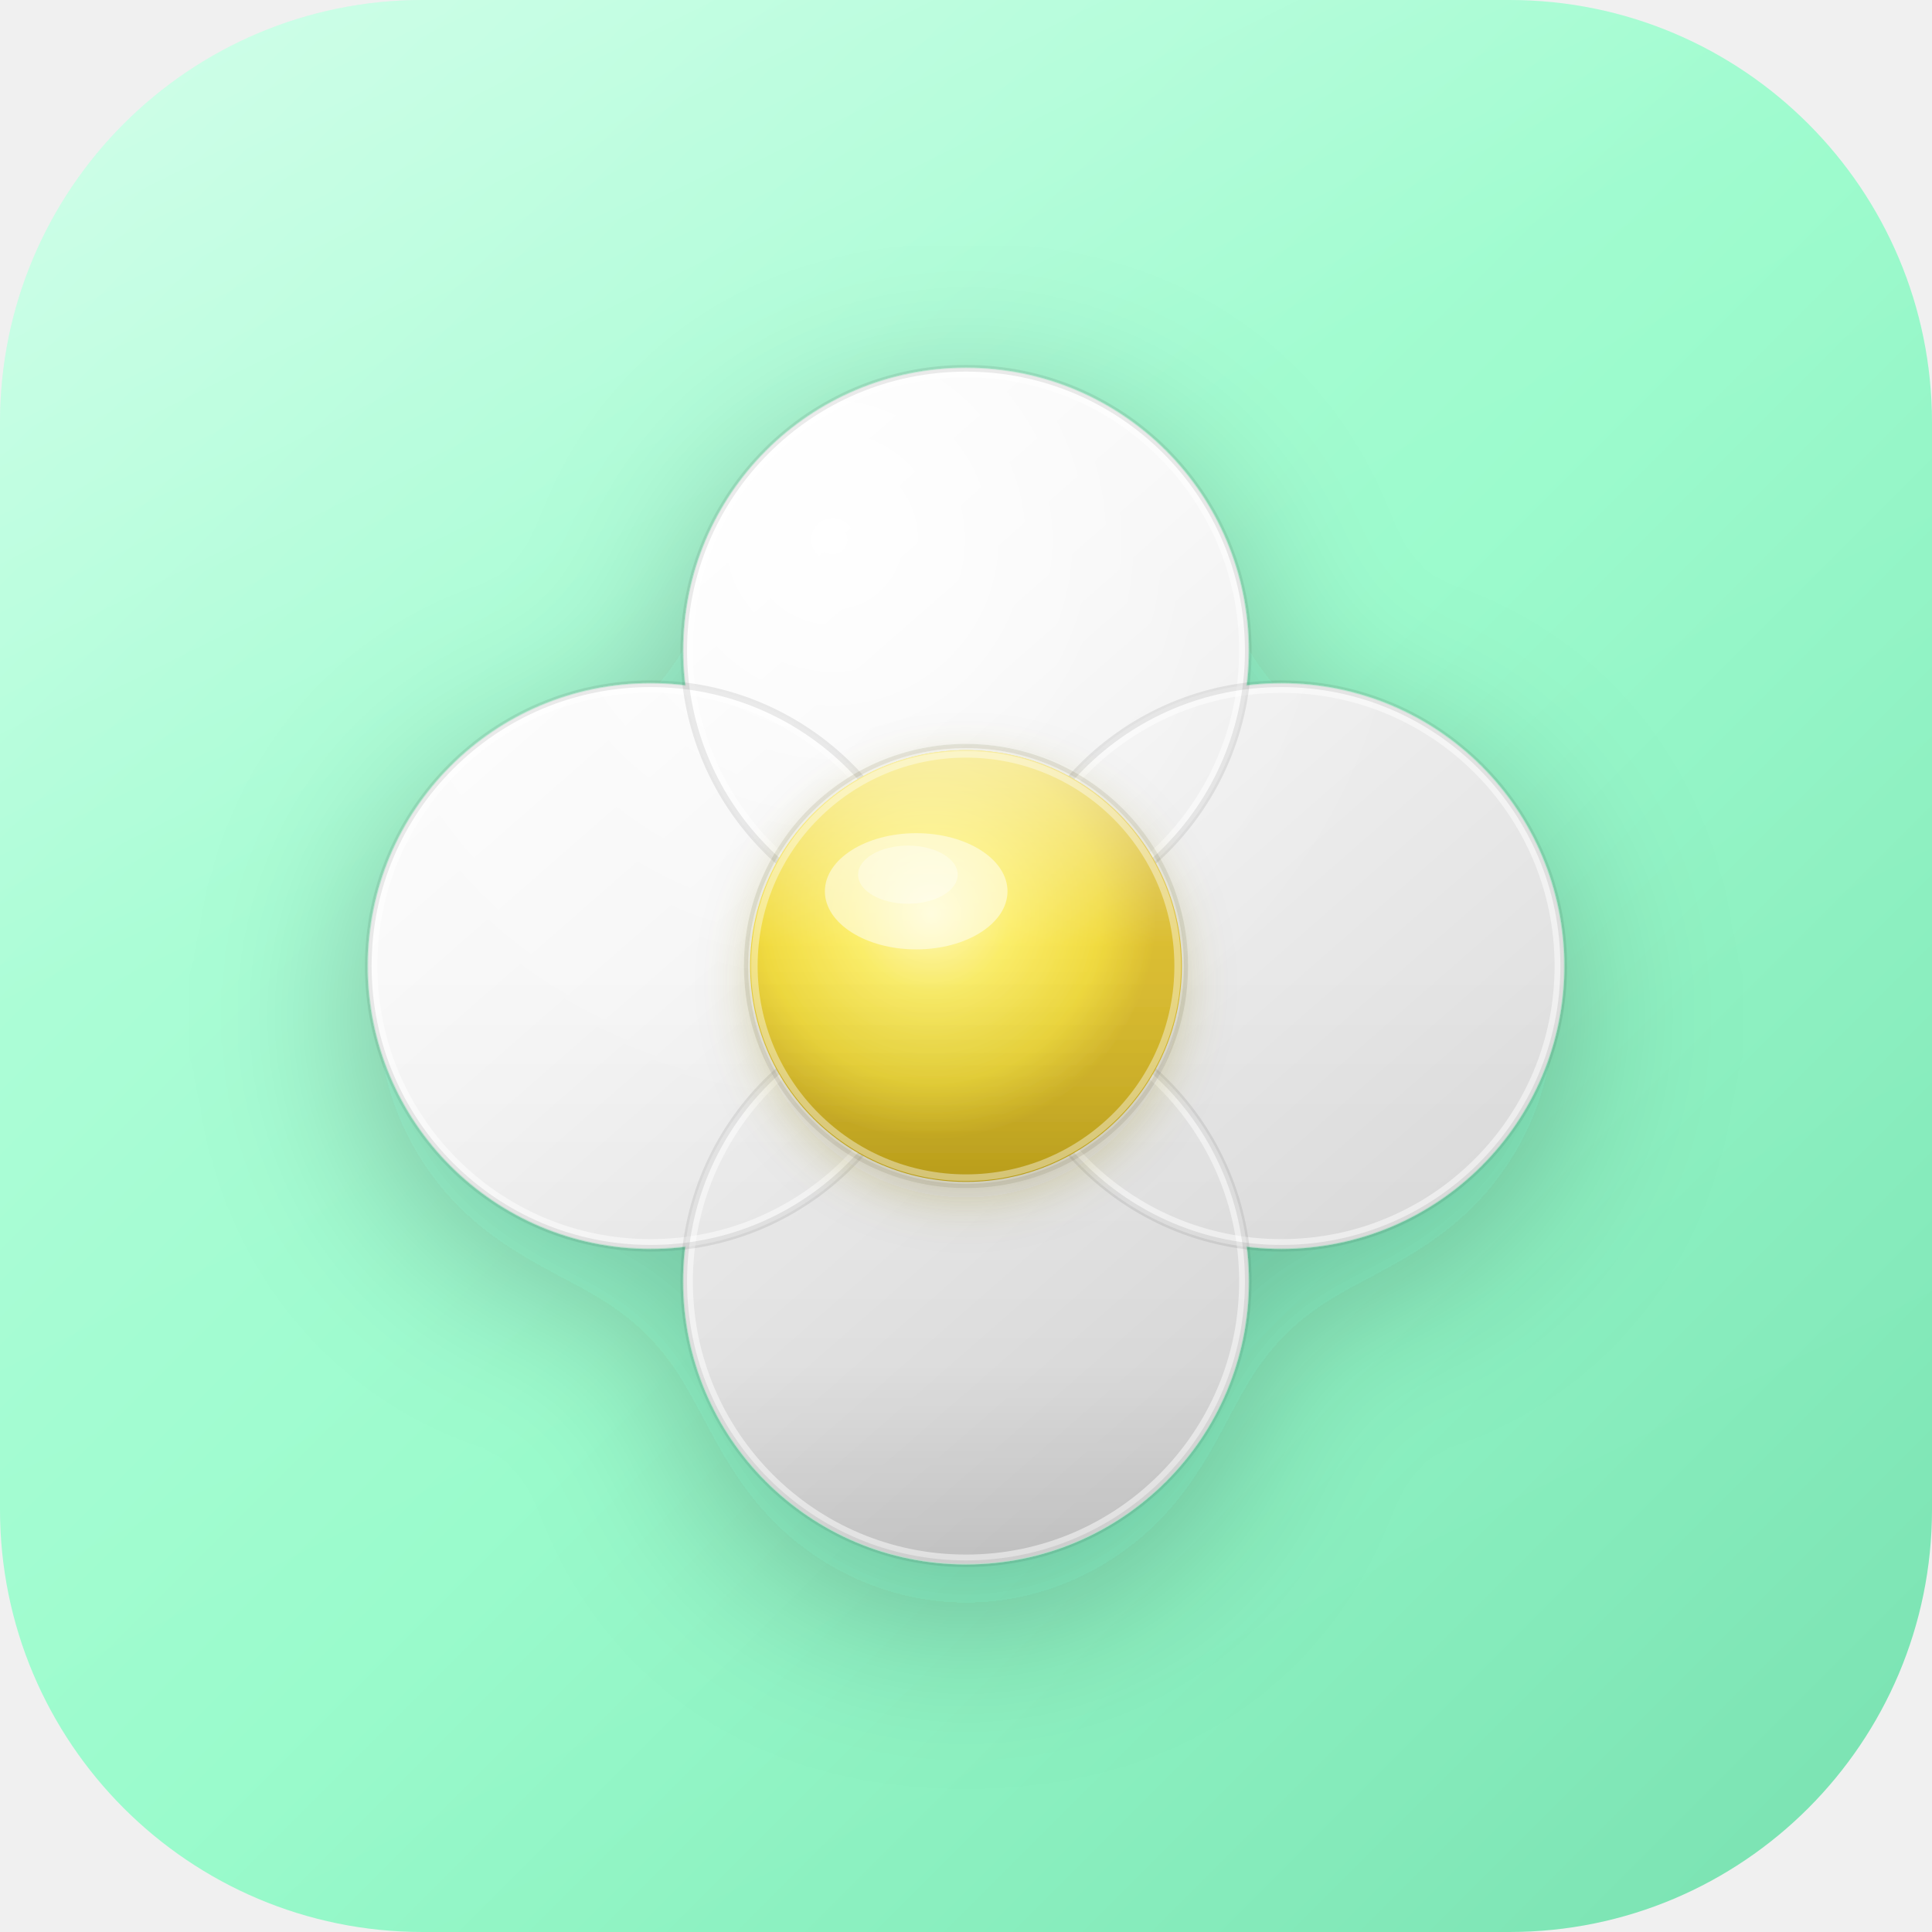
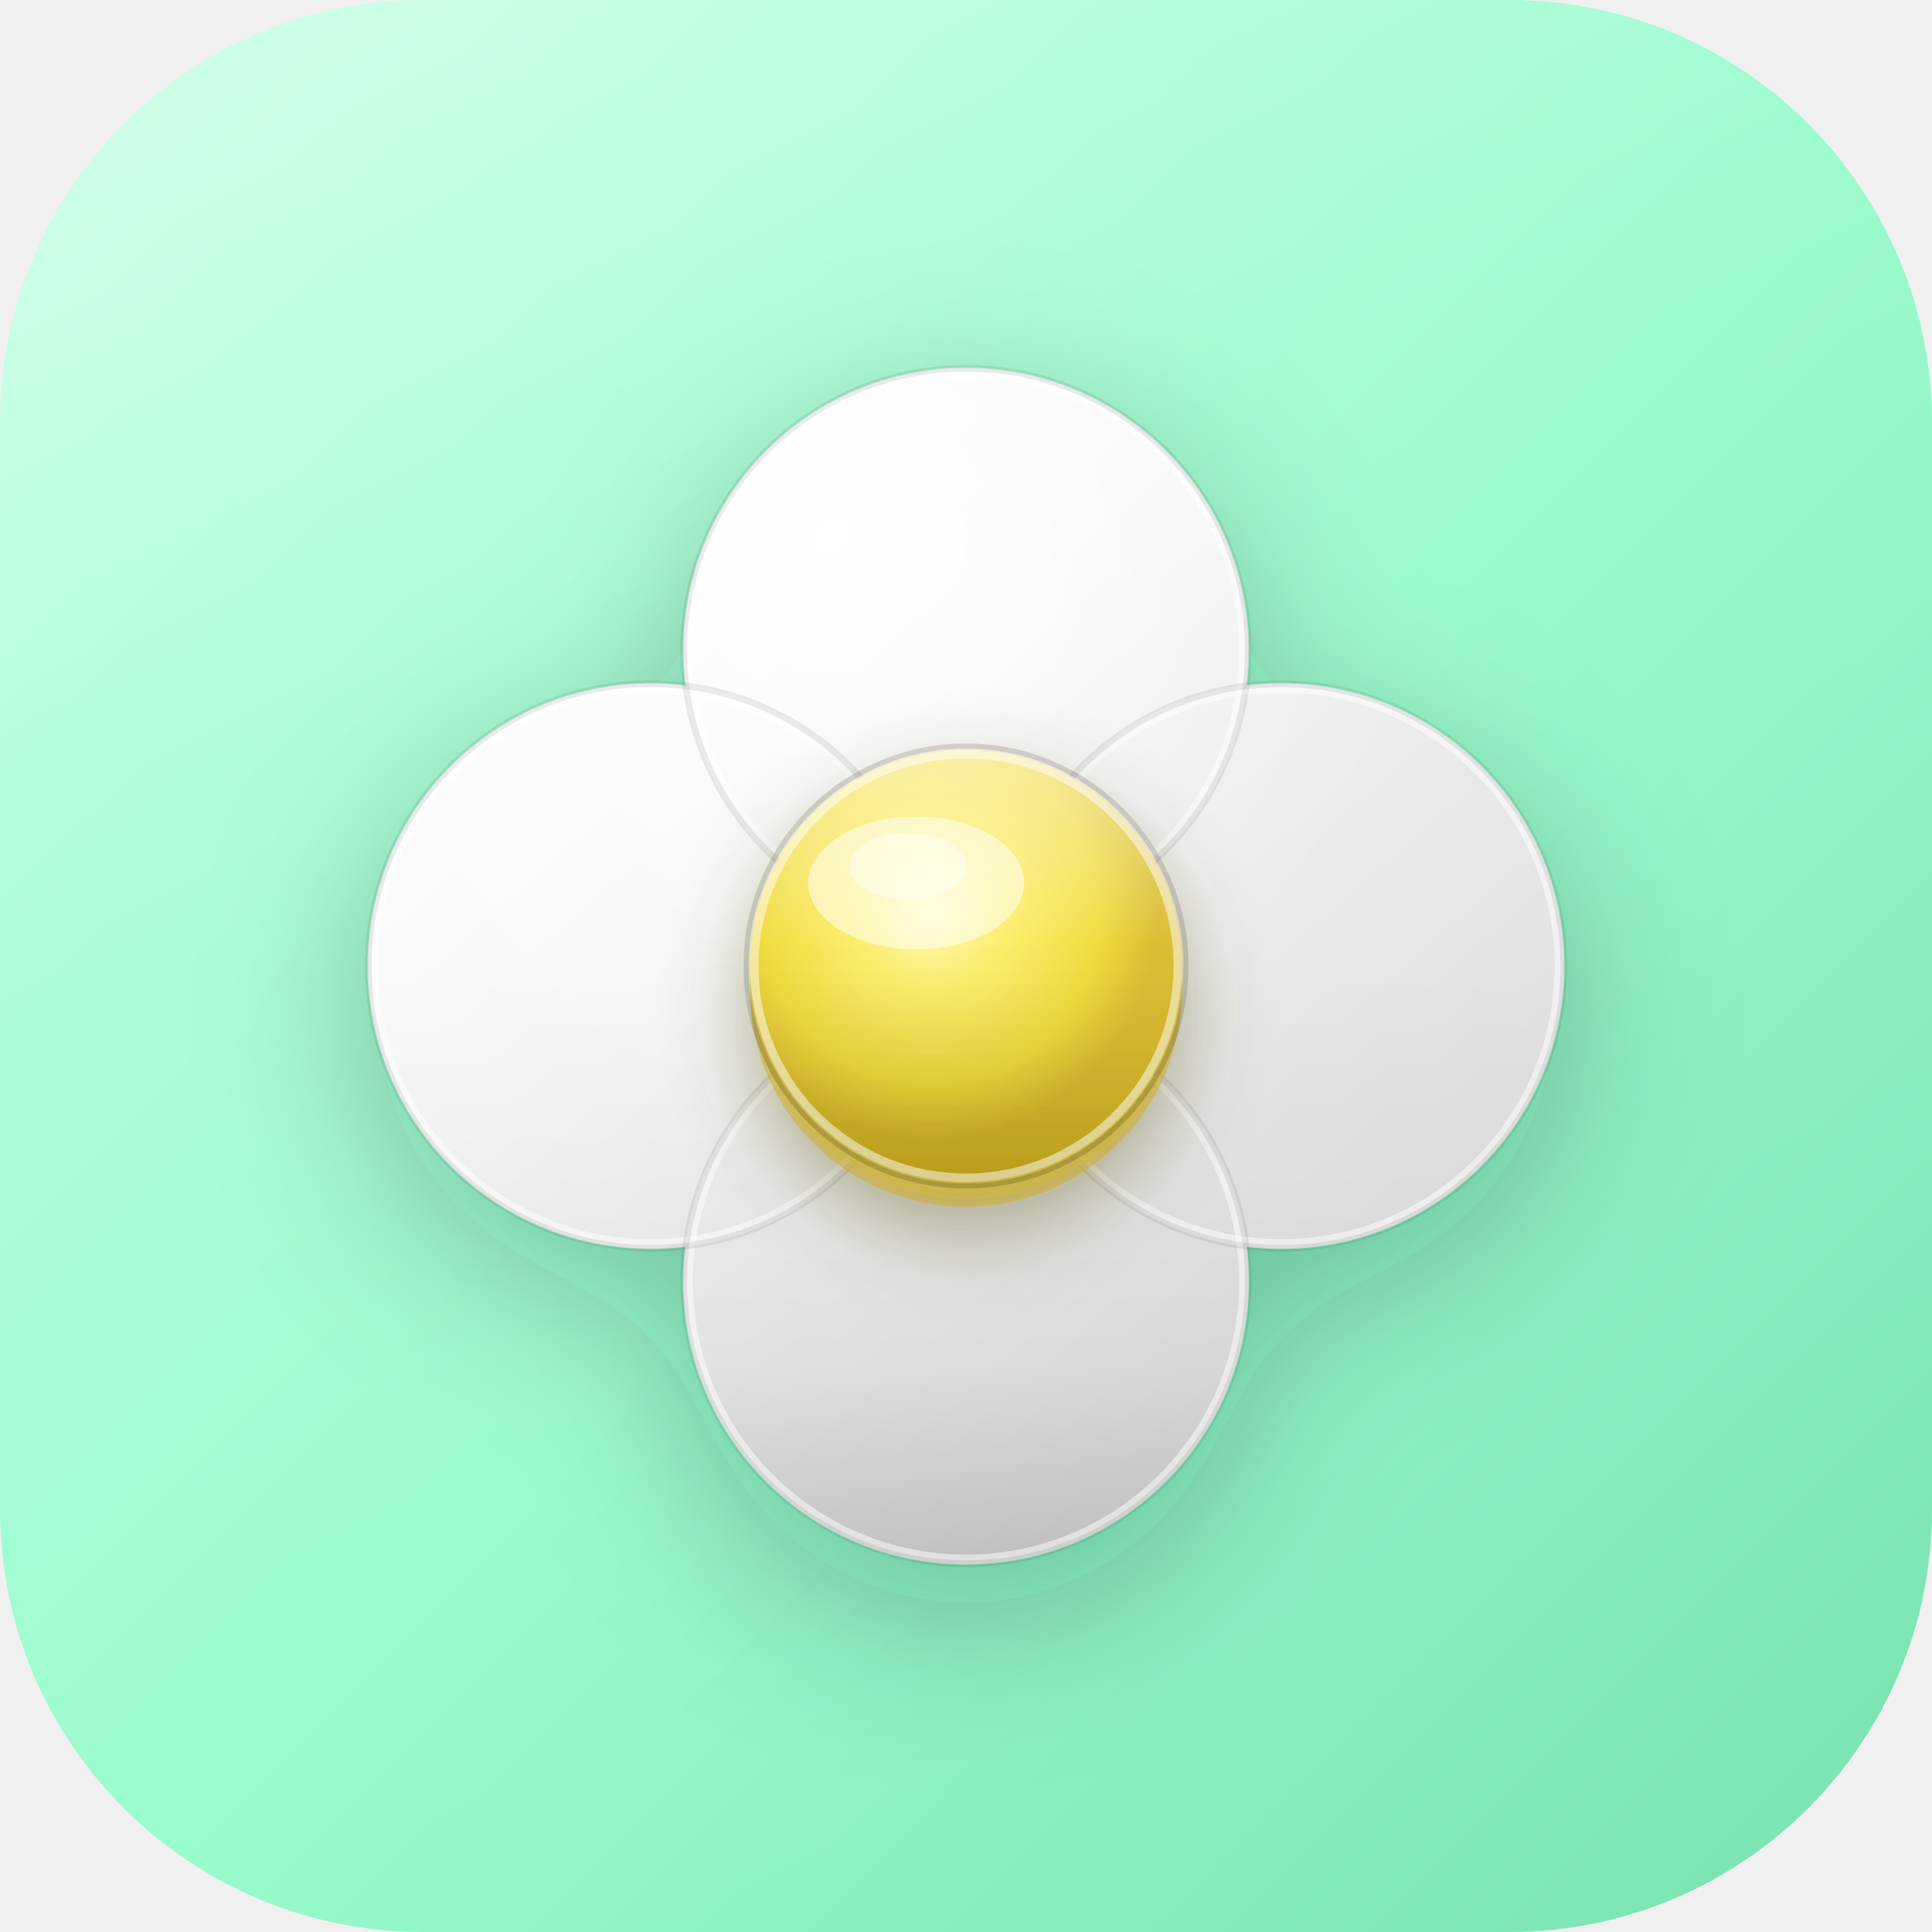
<svg xmlns="http://www.w3.org/2000/svg" viewBox="0 0 512 512">
  <defs>
    <linearGradient id="bg" x1="0%" y1="0%" x2="100%" y2="100%">
      <stop offset="0%" stop-color="#B8FFDE" />
      <stop offset="52%" stop-color="#98FBCB" />
      <stop offset="100%" stop-color="#78E0B0" />
    </linearGradient>
    <linearGradient id="bgGloss" x1="0%" y1="0%" x2="50%" y2="100%">
      <stop offset="0%" stop-color="white" stop-opacity="0.38" />
      <stop offset="42%" stop-color="white" stop-opacity="0.05" />
      <stop offset="100%" stop-color="white" stop-opacity="0" />
    </linearGradient>
    <clipPath id="clover">
      <ellipse cx="100" cy="62" rx="34" ry="34" />
      <ellipse cx="138" cy="100" rx="34" ry="34" />
      <ellipse cx="100" cy="138" rx="34" ry="34" />
      <ellipse cx="62" cy="100" rx="34" ry="34" />
    </clipPath>
    <linearGradient id="petalGlass" x1="15%" y1="10%" x2="85%" y2="90%">
      <stop offset="0%" stop-color="#ffffff" />
      <stop offset="35%" stop-color="#f6f6f6" />
      <stop offset="65%" stop-color="#e8e8e8" />
      <stop offset="100%" stop-color="#d8d8d8" />
    </linearGradient>
    <radialGradient id="topShine" cx="40%" cy="18%" r="45%">
      <stop offset="0%" stop-color="white" stop-opacity="0.95" />
      <stop offset="50%" stop-color="white" stop-opacity="0.25" />
      <stop offset="100%" stop-color="white" stop-opacity="0" />
    </radialGradient>
    <linearGradient id="bottomEdge" x1="50%" y1="50%" x2="50%" y2="100%">
      <stop offset="0%" stop-color="black" stop-opacity="0" />
      <stop offset="60%" stop-color="black" stop-opacity="0.04" />
      <stop offset="100%" stop-color="black" stop-opacity="0.18" />
    </linearGradient>
    <radialGradient id="centerBase" cx="42%" cy="38%" r="52%">
      <stop offset="0%" stop-color="#FFF8B0" />
      <stop offset="35%" stop-color="#FBEC5D" />
      <stop offset="75%" stop-color="#F0D830" />
      <stop offset="100%" stop-color="#D8B820" />
    </radialGradient>
    <linearGradient id="centerGloss" x1="50%" y1="0%" x2="50%" y2="100%">
      <stop offset="0%" stop-color="white" stop-opacity="0.55" />
      <stop offset="45%" stop-color="white" stop-opacity="0.08" />
      <stop offset="100%" stop-color="black" stop-opacity="0.15" />
    </linearGradient>
    <filter id="outerShadow" x="-15%" y="-8%" width="130%" height="130%">
      <feDropShadow dx="0" dy="6" stdDeviation="10" flood-color="#0A2818" flood-opacity="0.25" />
    </filter>
-     <filter id="centerShadow" x="-20%" y="-20%" width="140%" height="140%">
-       <feDropShadow dx="0" dy="2" stdDeviation="3" flood-color="#8a7a20" flood-opacity="0.3" />
+     <filter id="centerShadow" x="-30%" y="-20%" width="160%" height="160%">
+       <feDropShadow dx="0" dy="4" stdDeviation="5" flood-color="#5a4a00" flood-opacity="0.4" />
    </filter>
  </defs>
  <rect width="512" height="512" rx="112" fill="url(#bg)" />
  <rect width="512" height="512" rx="112" fill="url(#bgGloss)" />
  <g transform="translate(256,256) scale(2.2) translate(-100,-100)" filter="url(#outerShadow)">
    <rect x="20" y="20" width="160" height="160" fill="url(#petalGlass)" clip-path="url(#clover)" />
    <rect x="20" y="20" width="160" height="160" fill="url(#topShine)" clip-path="url(#clover)" />
    <rect x="20" y="20" width="160" height="160" fill="url(#bottomEdge)" clip-path="url(#clover)" />
    <ellipse cx="100" cy="62" rx="33.5" ry="33.5" fill="none" stroke="white" stroke-width="1.2" opacity="0.5" />
    <ellipse cx="138" cy="100" rx="33.5" ry="33.5" fill="none" stroke="white" stroke-width="1.2" opacity="0.5" />
    <ellipse cx="100" cy="138" rx="33.5" ry="33.5" fill="none" stroke="white" stroke-width="1.2" opacity="0.5" />
    <ellipse cx="62" cy="100" rx="33.5" ry="33.5" fill="none" stroke="white" stroke-width="1.2" opacity="0.5" />
    <ellipse cx="100" cy="62" rx="34" ry="34" fill="none" stroke="black" stroke-width="0.8" opacity="0.08" />
    <ellipse cx="138" cy="100" rx="34" ry="34" fill="none" stroke="black" stroke-width="0.8" opacity="0.08" />
    <ellipse cx="100" cy="138" rx="34" ry="34" fill="none" stroke="black" stroke-width="0.8" opacity="0.08" />
    <ellipse cx="62" cy="100" rx="34" ry="34" fill="none" stroke="black" stroke-width="0.8" opacity="0.08" />
    <g filter="url(#centerShadow)">
+       <ellipse cx="100" cy="103" rx="26" ry="26" fill="#C8A820" opacity="0.5" />
+       <ellipse cx="100" cy="102" rx="26" ry="26" fill="#D8B828" opacity="0.4" />
      <circle cx="100" cy="100" r="26" fill="url(#centerBase)" />
      <circle cx="100" cy="100" r="26" fill="url(#centerGloss)" />
-       <ellipse cx="94" cy="91" rx="11" ry="7" fill="white" opacity="0.5" />
-       <ellipse cx="93" cy="89" rx="6" ry="3.5" fill="white" opacity="0.35" />
-       <circle cx="100" cy="100" r="25.5" fill="none" stroke="white" stroke-width="0.8" opacity="0.4" />
-       <circle cx="100" cy="100" r="26.5" fill="none" stroke="black" stroke-width="0.5" opacity="0.1" />
+       <ellipse cx="94" cy="90" rx="13" ry="8" fill="white" opacity="0.5" />
+       <ellipse cx="93" cy="88" rx="7" ry="4" fill="white" opacity="0.4" />
+       <circle cx="100" cy="100" r="25.5" fill="none" stroke="white" stroke-width="1" opacity="0.5" />
+       <circle cx="100" cy="100" r="26.5" fill="none" stroke="black" stroke-width="0.6" opacity="0.15" />
    </g>
  </g>
</svg>
